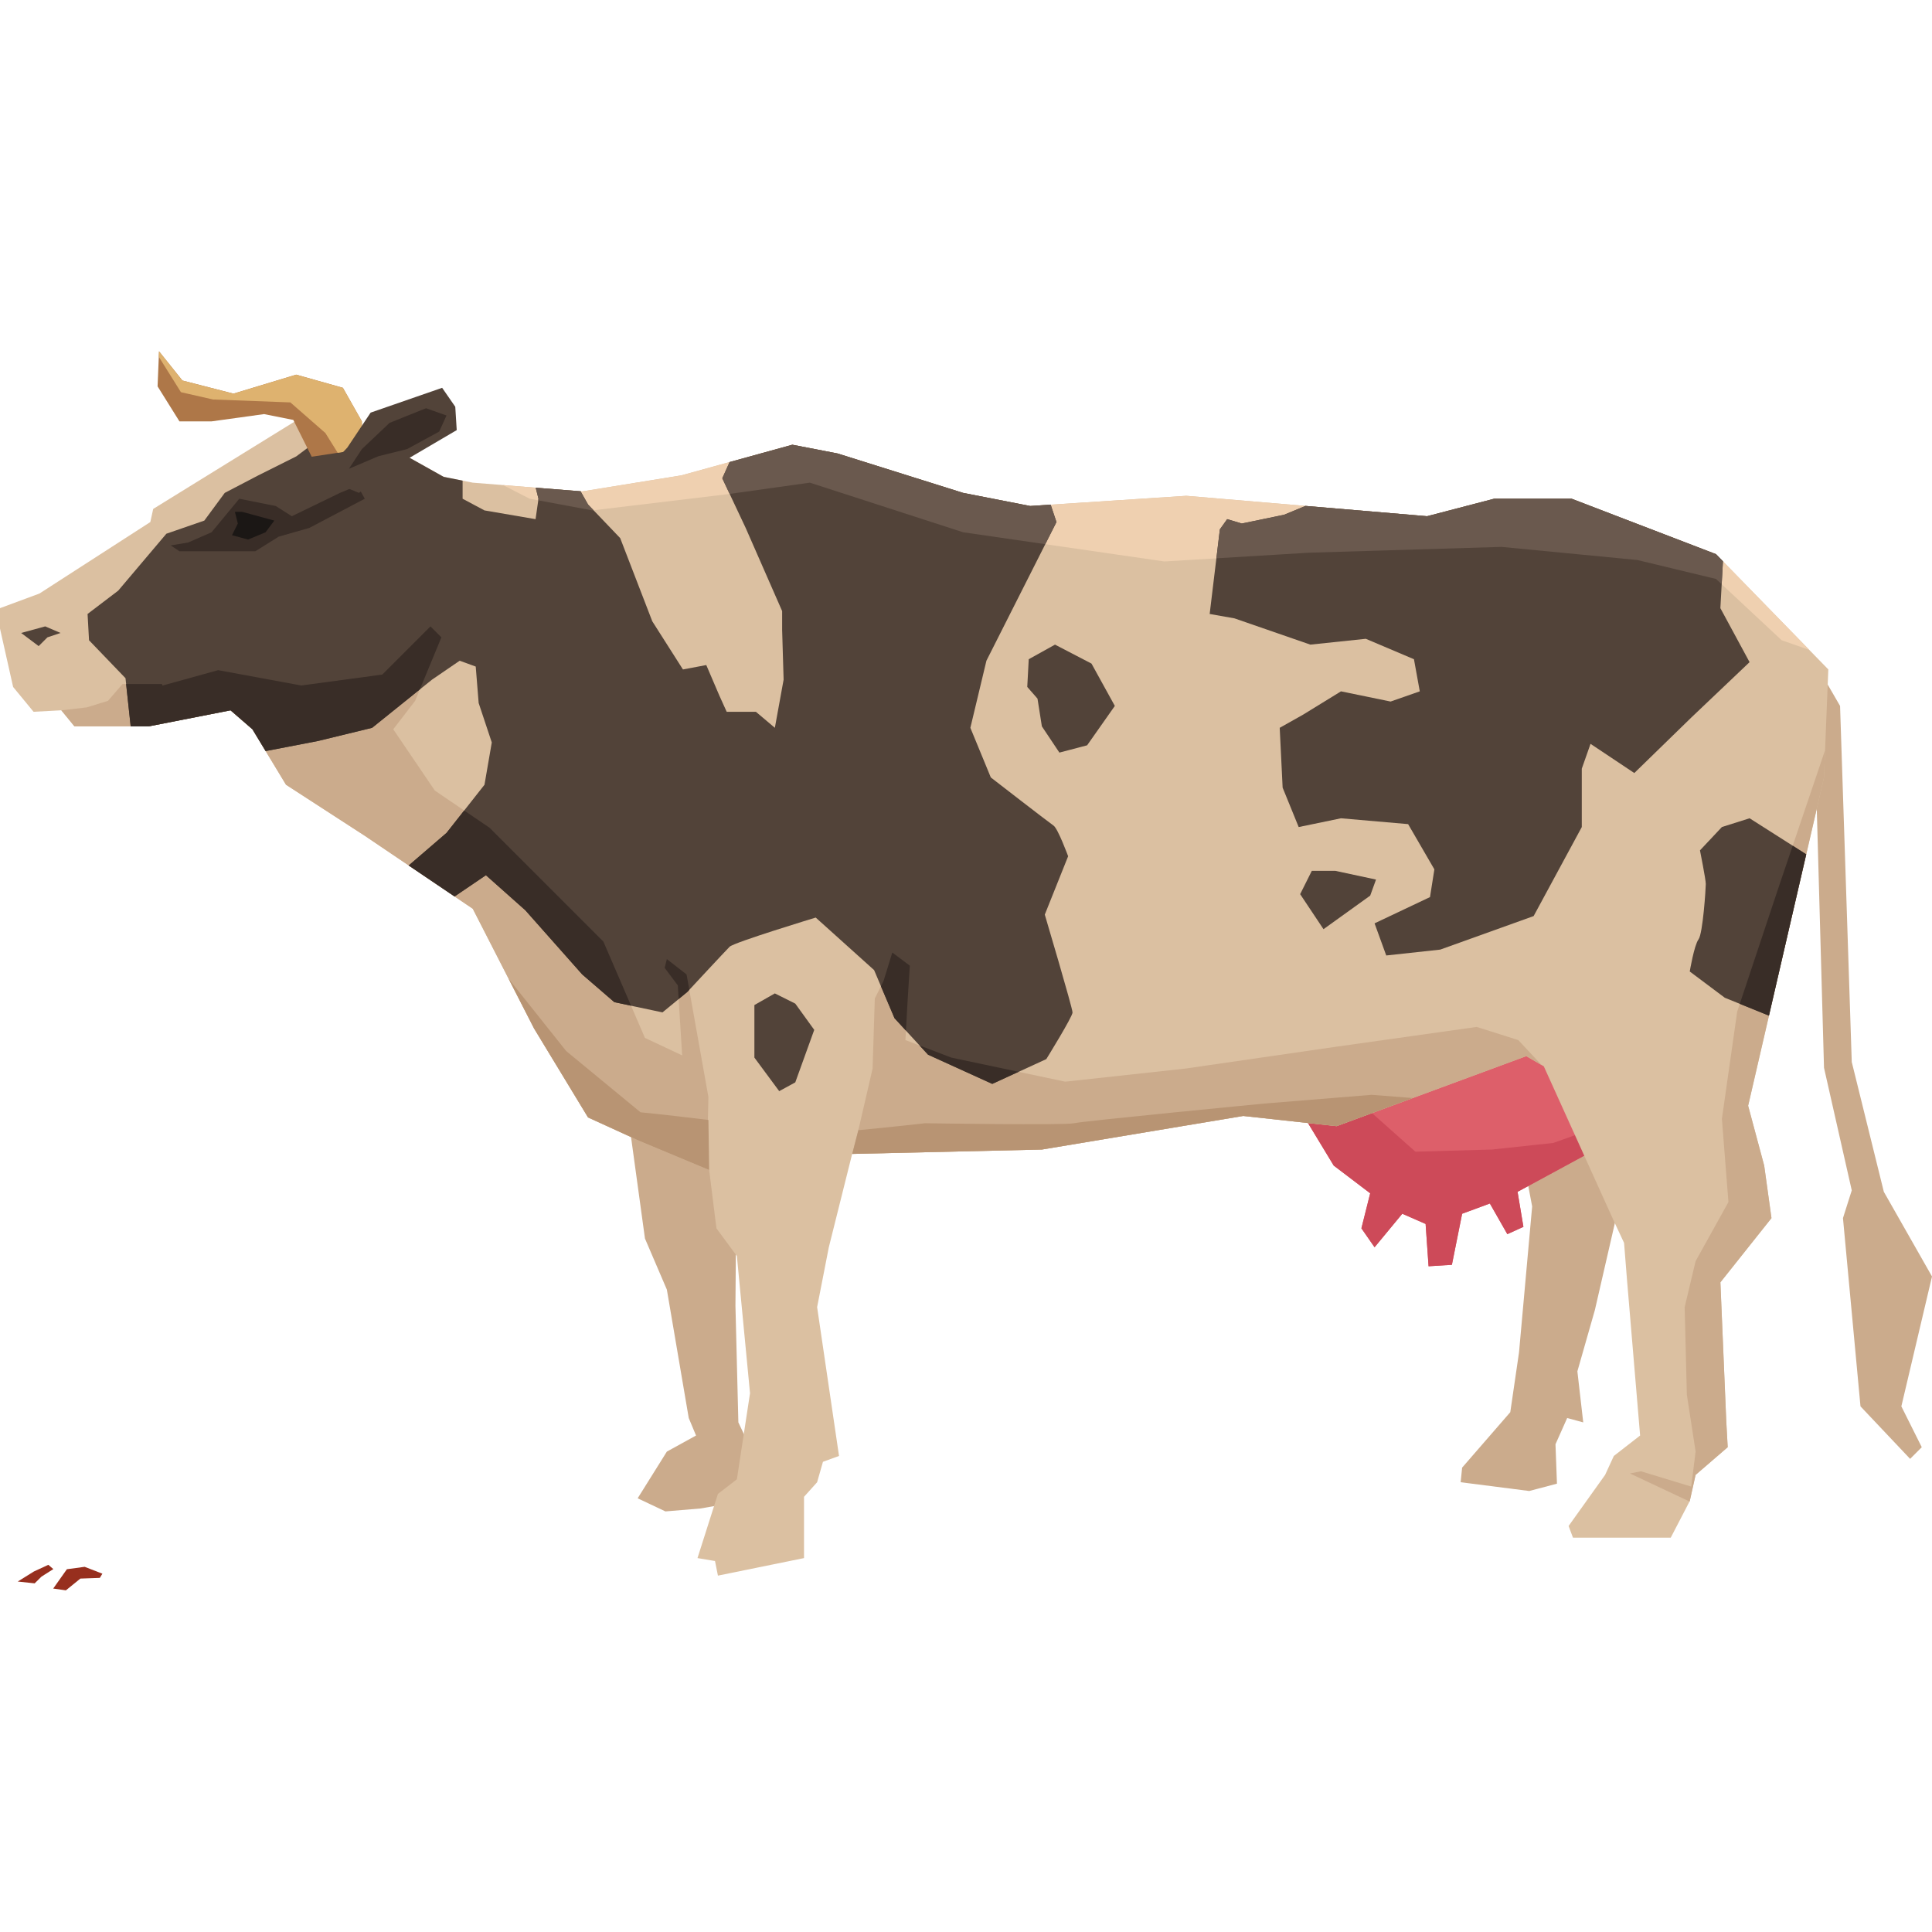
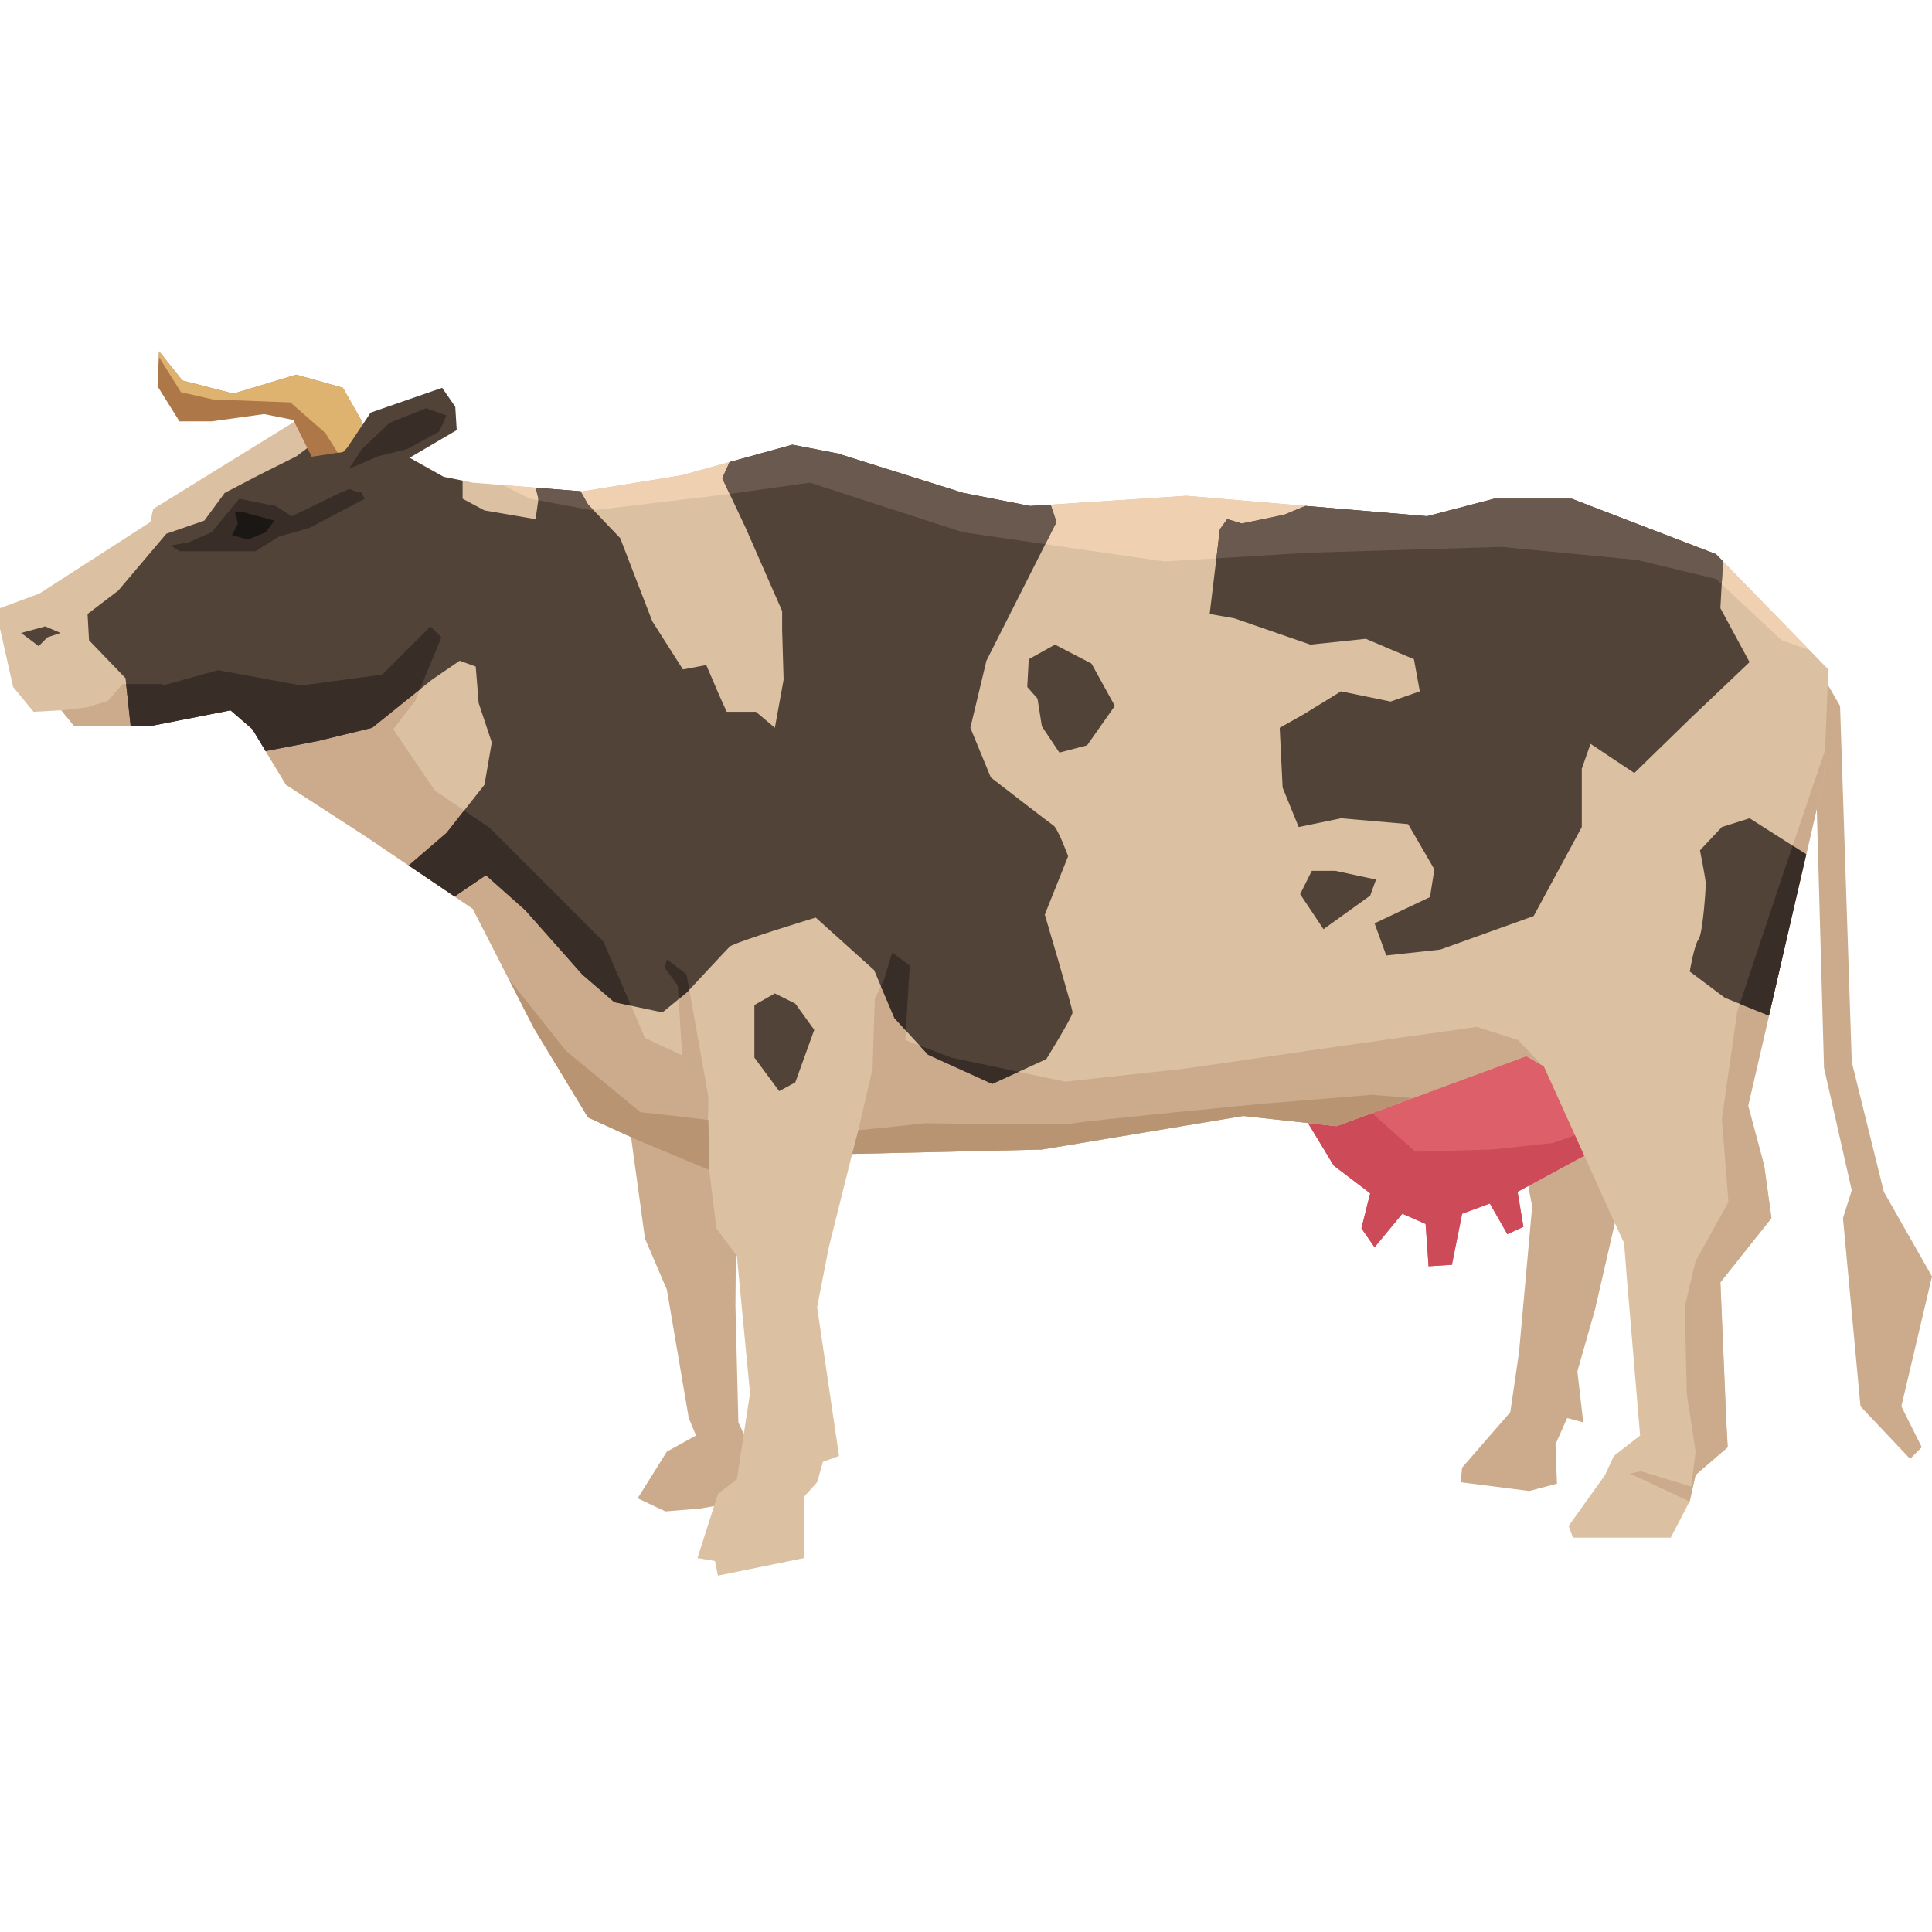
<svg xmlns="http://www.w3.org/2000/svg" width="640" height="640" viewBox="0 0 169.333 169.333" version="1.1" id="svg1764">
  <defs id="defs1761" />
  <g id="layer1">
-     <path d="m 4.664,139.231 1.199,-1.695 1.557,-0.21 1.554,0.602 -0.225,0.368 -1.705,0.061 -1.269,1.031 -1.111,-0.157" style="fill:#972f1e;fill-opacity:1;fill-rule:nonzero;stroke:none;stroke-width:0.134" id="path1148" />
-     <path d="m 1.556,138.616 1.415,-0.881 1.265,-0.584 0.439,0.374 -1.04,0.661 -0.597,0.589 -1.482,-0.159" style="fill:#972f1e;fill-opacity:1;fill-rule:nonzero;stroke:none;stroke-width:0.134" id="path1150" />
    <path d="m 131.472,90.903 2.816,14.837 -1.151,12.789 -0.766,5.243 -4.221,4.861 -0.129,1.279 6.012,0.769 2.429,-0.643 -0.129,-3.453 1.025,-2.3 1.407,0.383 -0.513,-4.476 1.534,-5.373 2.94,-12.788 -6.649,-10.999 -4.607,-0.129" style="fill:#cbab8c;fill-opacity:1;fill-rule:nonzero;stroke:none;stroke-width:0.134" id="path2182" />
    <path d="m 113.569,96.66 3.327,5.499 3.197,2.429 -0.77,3.07 1.154,1.661 2.429,-2.939 2.044,0.894 0.26,3.71 2.044,-0.129 0.897,-4.475 2.43,-0.897 1.532,2.686 1.409,-0.64 -0.513,-3.07 7.546,-4.091 -6.139,-9.976 -20.848,6.268" style="fill:#dd5f6a;fill-opacity:1;fill-rule:nonzero;stroke:none;stroke-width:0.134" id="path2184" />
    <path d="m 125.21,110.984 2.044,-0.129 0.897,-4.475 2.43,-0.897 1.532,2.686 1.409,-0.64 -0.513,-3.07 7.546,-4.091 -0.894,-1.451 -3.52,1.258 -5.37,0.577 -6.716,0.189 -6.25,-5.554 -4.237,1.273 3.327,5.499 3.197,2.429 -0.77,3.07 1.154,1.661 2.429,-2.939 2.044,0.894 0.26,3.71" style="fill:#cd4a59;fill-opacity:1;fill-rule:nonzero;stroke:none;stroke-width:0.134" id="path2186" />
    <path d="m 54.738,95.509 1.791,13.045 1.919,4.476 1.918,11.256 0.64,1.533 -2.558,1.408 -2.559,4.093 2.432,1.15 3.068,-0.256 2.176,-0.383 2.301,-4.734 -1.151,-2.429 -0.256,-10.232 0.127,-16.241 -9.848,-2.686" style="fill:#cbab8c;fill-opacity:1;fill-rule:nonzero;stroke:none;stroke-width:0.134" id="path2188" />
    <path d="m 159.868,59.441 1.407,2.43 1.025,31.208 2.812,11.38 4.221,7.42 -2.686,11.383 1.789,3.58 -1.021,1.022 -4.35,-4.602 -1.535,-16.5 0.77,-2.429 -2.432,-10.744 -0.768,-27.498 0.768,-6.652" style="fill:#cbab8c;fill-opacity:1;fill-rule:nonzero;stroke:none;stroke-width:0.134" id="path2190" />
    <path d="M 32.484,38.21 26.473,36.548 13.428,44.605 13.174,45.756 3.452,52.024 0,53.303 v 1.789 l 1.15,5.117 1.791,2.176 2.43,-0.13 1.152,1.405 h 6.522 l 7.162,-1.405 1.919,1.664 2.94,4.86 6.906,4.476 9.465,6.395 5.371,10.489 4.732,7.8 4.477,2.045 6.139,2.562 0.638,5.114 1.791,2.43 1.152,12.022 -1.152,7.545 -1.661,1.278 -1.791,5.626 1.534,0.256 0.257,1.281 7.546,-1.537 v -5.371 l 1.148,-1.278 0.511,-1.791 1.408,-0.512 -1.919,-13.044 1.025,-5.246 2.046,-8.183 16.625,-0.383 17.65,-2.944 8.185,0.894 16.624,-6.138 1.536,0.896 6.138,13.556 0.897,1.919 0.254,3.2 1.152,13.682 -2.303,1.791 -0.766,1.662 -3.199,4.477 0.384,1.024 h 8.568 l 1.662,-3.199 0.513,-2.302 2.815,-2.429 -0.127,-2.302 -0.513,-12.149 4.476,-5.628 -0.638,-4.604 -1.407,-5.244 6.65,-28.776 0.381,-9.465 -9.846,-10.103 -12.66,-4.86 h -6.782 l -5.881,1.534 -21.103,-1.789 -13.685,0.894 -5.882,-1.15 -11,-3.454 -3.964,-0.766 -9.719,2.683 -8.698,1.407 -9.592,-0.766 -2.558,-0.511 -6.396,-3.583" style="fill:#dbc0a1;fill-opacity:1;fill-rule:nonzero;stroke:none;stroke-width:0.134" id="path2192" />
    <path d="m 1.854,55.477 2.109,-0.576 1.344,0.576 -1.151,0.384 -0.768,0.767 -1.534,-1.151" style="fill:#524339;fill-opacity:1;fill-rule:nonzero;stroke:none;stroke-width:0.134" id="path2194" />
    <path d="m 56.017,99.983 5.933,2.473 0.14,-6.309 -1.918,-10.743 -1.726,-1.342 -0.191,0.767 1.151,1.536 0.384,6.137 -3.263,-1.534 -3.644,-8.442 -9.975,-9.976 -4.797,-3.26 -3.644,-5.372 1.918,-2.492 2.302,-5.564 -0.958,-0.96 -4.221,4.221 -7.099,0.958 -7.29,-1.344 -4.88,1.352 -0.046,-0.137 h -3.452 l -1.279,1.476 -1.854,0.57 -2.232,0.261 1.147,1.401 h 6.522 l 7.162,-1.405 1.919,1.664 2.94,4.86 6.906,4.476 9.465,6.395 5.371,10.489 4.732,7.8 4.477,2.045" style="fill:#cbab8c;fill-opacity:1;fill-rule:nonzero;stroke:none;stroke-width:0.134" id="path2196" />
    <path d="m 67.912,87.069 -1.792,1.021 v 4.605 l 2.175,2.94 1.408,-0.768 1.662,-4.603 -1.662,-2.301 -1.791,-0.895" style="fill:#524339;fill-opacity:1;fill-rule:nonzero;stroke:none;stroke-width:0.134" id="path2198" />
    <path d="m 92.467,56.499 -2.302,1.279 -0.129,2.429 0.897,1.024 0.383,2.429 1.535,2.302 2.431,-0.638 2.429,-3.453 -2.045,-3.709 -3.199,-1.664" style="fill:#524339;fill-opacity:1;fill-rule:nonzero;stroke:none;stroke-width:0.134" id="path2200" />
    <path d="m 117.022,76.325 h -2.046 l -1.022,2.045 2.046,3.07 4.093,-2.942 0.51,-1.407 -3.58,-0.767" style="fill:#524339;fill-opacity:1;fill-rule:nonzero;stroke:none;stroke-width:0.134" id="path2202" />
    <path d="m 133.775,92.565 1.338,0.782 -2.041,-2.188 -3.644,-1.152 -12.277,1.729 -13.236,1.918 -10.553,1.151 -9.976,-2.109 -4.027,-1.536 0.19,-3.453 0.193,-3.069 -1.535,-1.152 -0.767,2.495 -0.767,1.534 -0.193,6.14 -1.152,4.986 -0.622,2.496 16.611,-0.383 17.65,-2.944 8.185,0.894 16.624,-6.138" style="fill:#cbab8c;fill-opacity:1;fill-rule:nonzero;stroke:none;stroke-width:0.134" id="path2204" />
    <path d="m 159.959,65.837 -0.026,-0.001 -4.031,11.894 -3.643,10.934 -1.341,9.402 0.574,7.289 -2.877,5.179 -0.96,4.031 0.191,7.67 0.768,4.99 -0.384,3.069 -4.41,-1.343 -0.962,0.193 5.228,2.459 0.015,-0.03 0.513,-2.302 2.815,-2.429 -0.127,-2.302 -0.513,-12.149 4.476,-5.628 -0.638,-4.604 -1.407,-5.244 6.65,-28.776 0.091,-2.302" style="fill:#cbab8c;fill-opacity:1;fill-rule:nonzero;stroke:none;stroke-width:0.134" id="path2206" />
    <path d="m 153.344,71.719 -2.428,0.768 -1.919,2.045 c 0,0 0.51,2.559 0.51,2.943 0,0.381 -0.256,4.348 -0.638,4.858 -0.384,0.514 -0.768,2.815 -0.768,2.815 l 3.072,2.301 3.869,1.568 3.267,-14.139 -4.964,-3.16" style="fill:#524339;fill-opacity:1;fill-rule:nonzero;stroke:none;stroke-width:0.134" id="path2208" />
    <path d="m 152.486,87.983 2.555,1.035 3.267,-14.139 -1.184,-0.755 -1.223,3.606 -3.414,10.253" style="fill:#392d27;fill-opacity:1;fill-rule:nonzero;stroke:none;stroke-width:0.134" id="path2210" />
    <path d="m 120.219,95.958 -9.399,0.764 c 0,0 -15.924,1.535 -16.691,1.726 -0.767,0.191 -13.045,0 -13.045,0 0,0 -3.228,0.364 -5.851,0.608 l -0.542,2.08 16.625,-0.383 17.65,-2.944 8.185,0.894 6.677,-2.464 -3.61,-0.281" style="fill:#b89473;fill-opacity:1;fill-rule:nonzero;stroke:none;stroke-width:0.134" id="path2212" />
    <path d="m 62.091,98.161 c -4.201,-0.516 -5.948,-0.671 -5.948,-0.671 l -6.522,-5.373 -5.04,-6.329 2.227,4.35 4.732,7.8 4.477,2.045 6.139,2.562 -0.066,-4.383" style="fill:#b89473;fill-opacity:1;fill-rule:nonzero;stroke:none;stroke-width:0.134" id="path2214" />
    <path d="m 150.403,48.571 -12.66,-4.86 h -6.782 l -5.881,1.534 -21.103,-1.789 -13.685,0.894 -5.882,-1.15 -11,-3.454 -3.964,-0.766 -9.719,2.683 -8.698,1.407 -6.943,-0.554 2.338,1.195 5.499,1.023 11.766,-1.409 7.291,-1.021 13.431,4.348 17.646,2.558 12.665,-0.767 16.878,-0.51 11.897,1.148 6.906,1.662 5.756,5.372 2.422,0.846 -8.179,-8.39" style="fill:#efd0b0;fill-opacity:1;fill-rule:nonzero;stroke:none;stroke-width:0.134" id="path2216" />
    <path d="m 94.002,88.729 c 0,-0.383 -2.43,-8.567 -2.43,-8.567 l 2.046,-5.115 c 0,0 -0.895,-2.43 -1.278,-2.687 -0.385,-0.257 -5.499,-4.22 -5.499,-4.22 l -1.792,-4.35 1.408,-5.882 6.139,-12.151 -0.509,-1.524 -1.793,0.118 -5.882,-1.15 -11,-3.454 -3.964,-0.766 -5.503,1.519 -0.638,1.421 2.048,4.348 3.197,7.29 v 1.661 l 0.129,4.35 -0.767,4.22 -1.662,-1.404 h -2.56 l -0.638,-1.409 -1.151,-2.687 -2.046,0.385 -2.686,-4.22 -2.813,-7.291 -2.813,-2.942 -0.658,-1.163 -3.932,-0.312 0.242,0.965 -0.257,1.791 -4.476,-0.767 -1.918,-1.024 v -1.587 l -1.662,-0.331 -6.396,-3.583 -3.019,-0.836 -3.504,2.627 -3.325,1.662 -2.942,1.536 -1.791,2.429 -3.325,1.15 -4.22,4.988 -2.687,2.045 0.128,2.305 3.197,3.325 0.455,4.22 h 1.593 l 7.162,-1.405 1.919,1.664 1.155,1.909 4.599,-0.886 4.732,-1.152 5.245,-4.22 2.429,-1.662 1.407,0.511 0.257,3.196 1.15,3.456 -0.64,3.709 -3.325,4.219 -3.317,2.856 4.022,2.717 2.746,-1.863 3.453,3.07 4.988,5.627 2.815,2.43 4.22,0.894 2.175,-1.789 c 0,0 3.326,-3.581 3.709,-3.964 0.384,-0.385 7.546,-2.558 7.546,-2.558 l 5.117,4.604 1.791,4.219 2.94,3.199 5.627,2.559 4.734,-2.175 c 0,0 2.302,-3.711 2.302,-4.094" style="fill:#524339;fill-opacity:1;fill-rule:nonzero;stroke:none;stroke-width:0.134" id="path2218" />
    <path d="m 53.843,87.835 1.467,0.311 -2.426,-5.62 -9.975,-9.976 -2.228,-1.512 -1.544,1.961 -3.317,2.856 4.022,2.717 2.746,-1.863 3.453,3.07 4.988,5.627 2.815,2.43" style="fill:#392d27;fill-opacity:1;fill-rule:nonzero;stroke:none;stroke-width:0.134" id="path2220" />
    <path d="m 27.88,64.942 4.732,-1.152 4.189,-3.37 1.886,-4.558 -0.958,-0.96 -4.221,4.221 -7.099,0.958 -7.29,-1.344 -4.88,1.352 -0.046,-0.137 h -3.14 l 0.399,3.709 h 1.593 l 7.162,-1.405 1.919,1.664 1.155,1.909 4.599,-0.886" style="fill:#392d27;fill-opacity:1;fill-rule:nonzero;stroke:none;stroke-width:0.134" id="path2222" />
    <path d="m 60.173,85.404 -1.726,-1.342 -0.191,0.767 1.151,1.536 0.076,1.197 0.755,-0.622 0.177,-0.19 -0.241,-1.345" style="fill:#392d27;fill-opacity:1;fill-rule:nonzero;stroke:none;stroke-width:0.134" id="path2224" />
    <path d="m 16.495,47.546 2.048,-0.894 2.429,-2.94 3.197,0.638 1.408,0.895 4.221,-2.045 1.535,-0.642 0.638,1.154 -4.86,2.558 -2.687,0.767 -2.045,1.278 h -2.429 -2.303 -1.919 l -0.766,-0.51 1.532,-0.258" style="fill:#392d27;fill-opacity:1;fill-rule:nonzero;stroke:none;stroke-width:0.134" id="path2226" />
    <path d="m 21.229,44.861 2.815,0.767 -0.768,1.024 -1.534,0.638 -1.408,-0.381 0.511,-1.025 -0.256,-1.023 h 0.64" style="fill:#1b1715;fill-opacity:1;fill-rule:nonzero;stroke:none;stroke-width:0.134" id="path2228" />
    <path d="m 77.439,85.98 -0.23,0.46 1.19,2.8 1.005,1.093 0.145,-2.627 0.193,-3.069 -1.535,-1.152 -0.767,2.495" style="fill:#392d27;fill-opacity:1;fill-rule:nonzero;stroke:none;stroke-width:0.134" id="path2230" />
    <path d="m 83.386,92.696 -2.788,-1.065 0.741,0.808 5.627,2.559 2.303,-1.059 -5.883,-1.243" style="fill:#392d27;fill-opacity:1;fill-rule:nonzero;stroke:none;stroke-width:0.134" id="path2232" />
    <path d="m 63.305,41.92 0.646,1.369 7.029,-0.986 13.431,4.348 7.203,1.044 0.981,-1.939 -0.509,-1.524 -1.793,0.118 -5.882,-1.15 -11,-3.454 -3.964,-0.766 -5.503,1.519 -0.638,1.421" style="fill:#6a594e;fill-opacity:1;fill-rule:nonzero;stroke:none;stroke-width:0.134" id="path2234" />
    <path d="m 51.923,44.734 0.095,-0.013 -0.478,-0.499 -0.658,-1.163 -1.328,-0.104 -2.604,-0.207 0.242,0.965 -0.019,0.138 4.751,0.885" style="fill:#6a594e;fill-opacity:1;fill-rule:nonzero;stroke:none;stroke-width:0.134" id="path2236" />
    <path d="m 150.403,48.571 -12.66,-4.86 h -6.782 l -5.881,1.534 -10.659,-0.903 -1.876,0.776 -3.709,0.767 -1.279,-0.383 -0.64,0.894 -0.894,7.416 2.174,0.385 6.65,2.302 4.86,-0.511 4.221,1.791 0.511,2.815 -2.559,0.894 -4.347,-0.894 -3.325,2.045 -2.046,1.151 0.256,5.244 1.407,3.454 3.709,-0.768 5.882,0.511 2.302,3.966 -0.384,2.43 -4.858,2.301 1.023,2.816 4.73,-0.514 8.188,-2.939 4.221,-7.803 v -5.117 l 0.766,-2.175 3.837,2.558 4.988,-4.858 5.115,-4.861 -2.559,-4.731 0.225,-4.111 -0.606,-0.621" style="fill:#524339;fill-opacity:1;fill-rule:nonzero;stroke:none;stroke-width:0.134" id="path2238" />
    <path d="m 112.546,45.118 -3.709,0.767 -1.279,-0.383 -0.64,0.894 -0.305,2.538 8.109,-0.491 16.878,-0.51 11.897,1.148 6.906,1.662 0.497,0.466 0.11,-2.017 -0.606,-0.621 -12.66,-4.86 h -6.782 l -5.881,1.534 -10.659,-0.903 -1.876,0.776" style="fill:#6a594e;fill-opacity:1;fill-rule:nonzero;stroke:none;stroke-width:0.134" id="path2240" />
    <path d="m 27.32,40.032 -1.613,-3.227 -2.559,-0.511 -4.604,0.638 h -2.816 l -1.917,-3.069 0.127,-3.072 2.046,2.559 4.477,1.151 5.498,-1.664 4.094,1.152 1.664,2.942 v 2.429 l -4.398,0.671" style="fill:#ae7748;fill-opacity:1;fill-rule:nonzero;stroke:none;stroke-width:0.134" id="path2242" />
    <path d="m 31.718,39.195 v -2.263 l -1.664,-2.942 -4.094,-1.152 -5.498,1.664 -4.477,-1.151 -2.046,-2.559 -0.019,0.482 1.938,3.1 2.815,0.64 6.777,0.256 3.07,2.685 1.08,1.732 1.496,-0.229 0.621,-0.261" style="fill:#deb26f;fill-opacity:1;fill-rule:nonzero;stroke:none;stroke-width:0.134" id="path2244" />
    <path d="m 28.008,41.793 2.431,-2.559 2.045,-3.069 6.268,-2.175 1.151,1.662 0.127,2.046 -5.882,3.452 -2.686,2.049 -3.453,-1.407" style="fill:#524339;fill-opacity:1;fill-rule:nonzero;stroke:none;stroke-width:0.134" id="path2246" />
    <path d="m 30.582,41.088 1.136,-1.726 2.428,-2.301 3.197,-1.281 1.792,0.638 -0.64,1.408 -2.815,1.535 -2.508,0.622 -2.591,1.104" style="fill:#392d27;fill-opacity:1;fill-rule:nonzero;stroke:none;stroke-width:0.134" id="path2248" />
  </g>
</svg>
